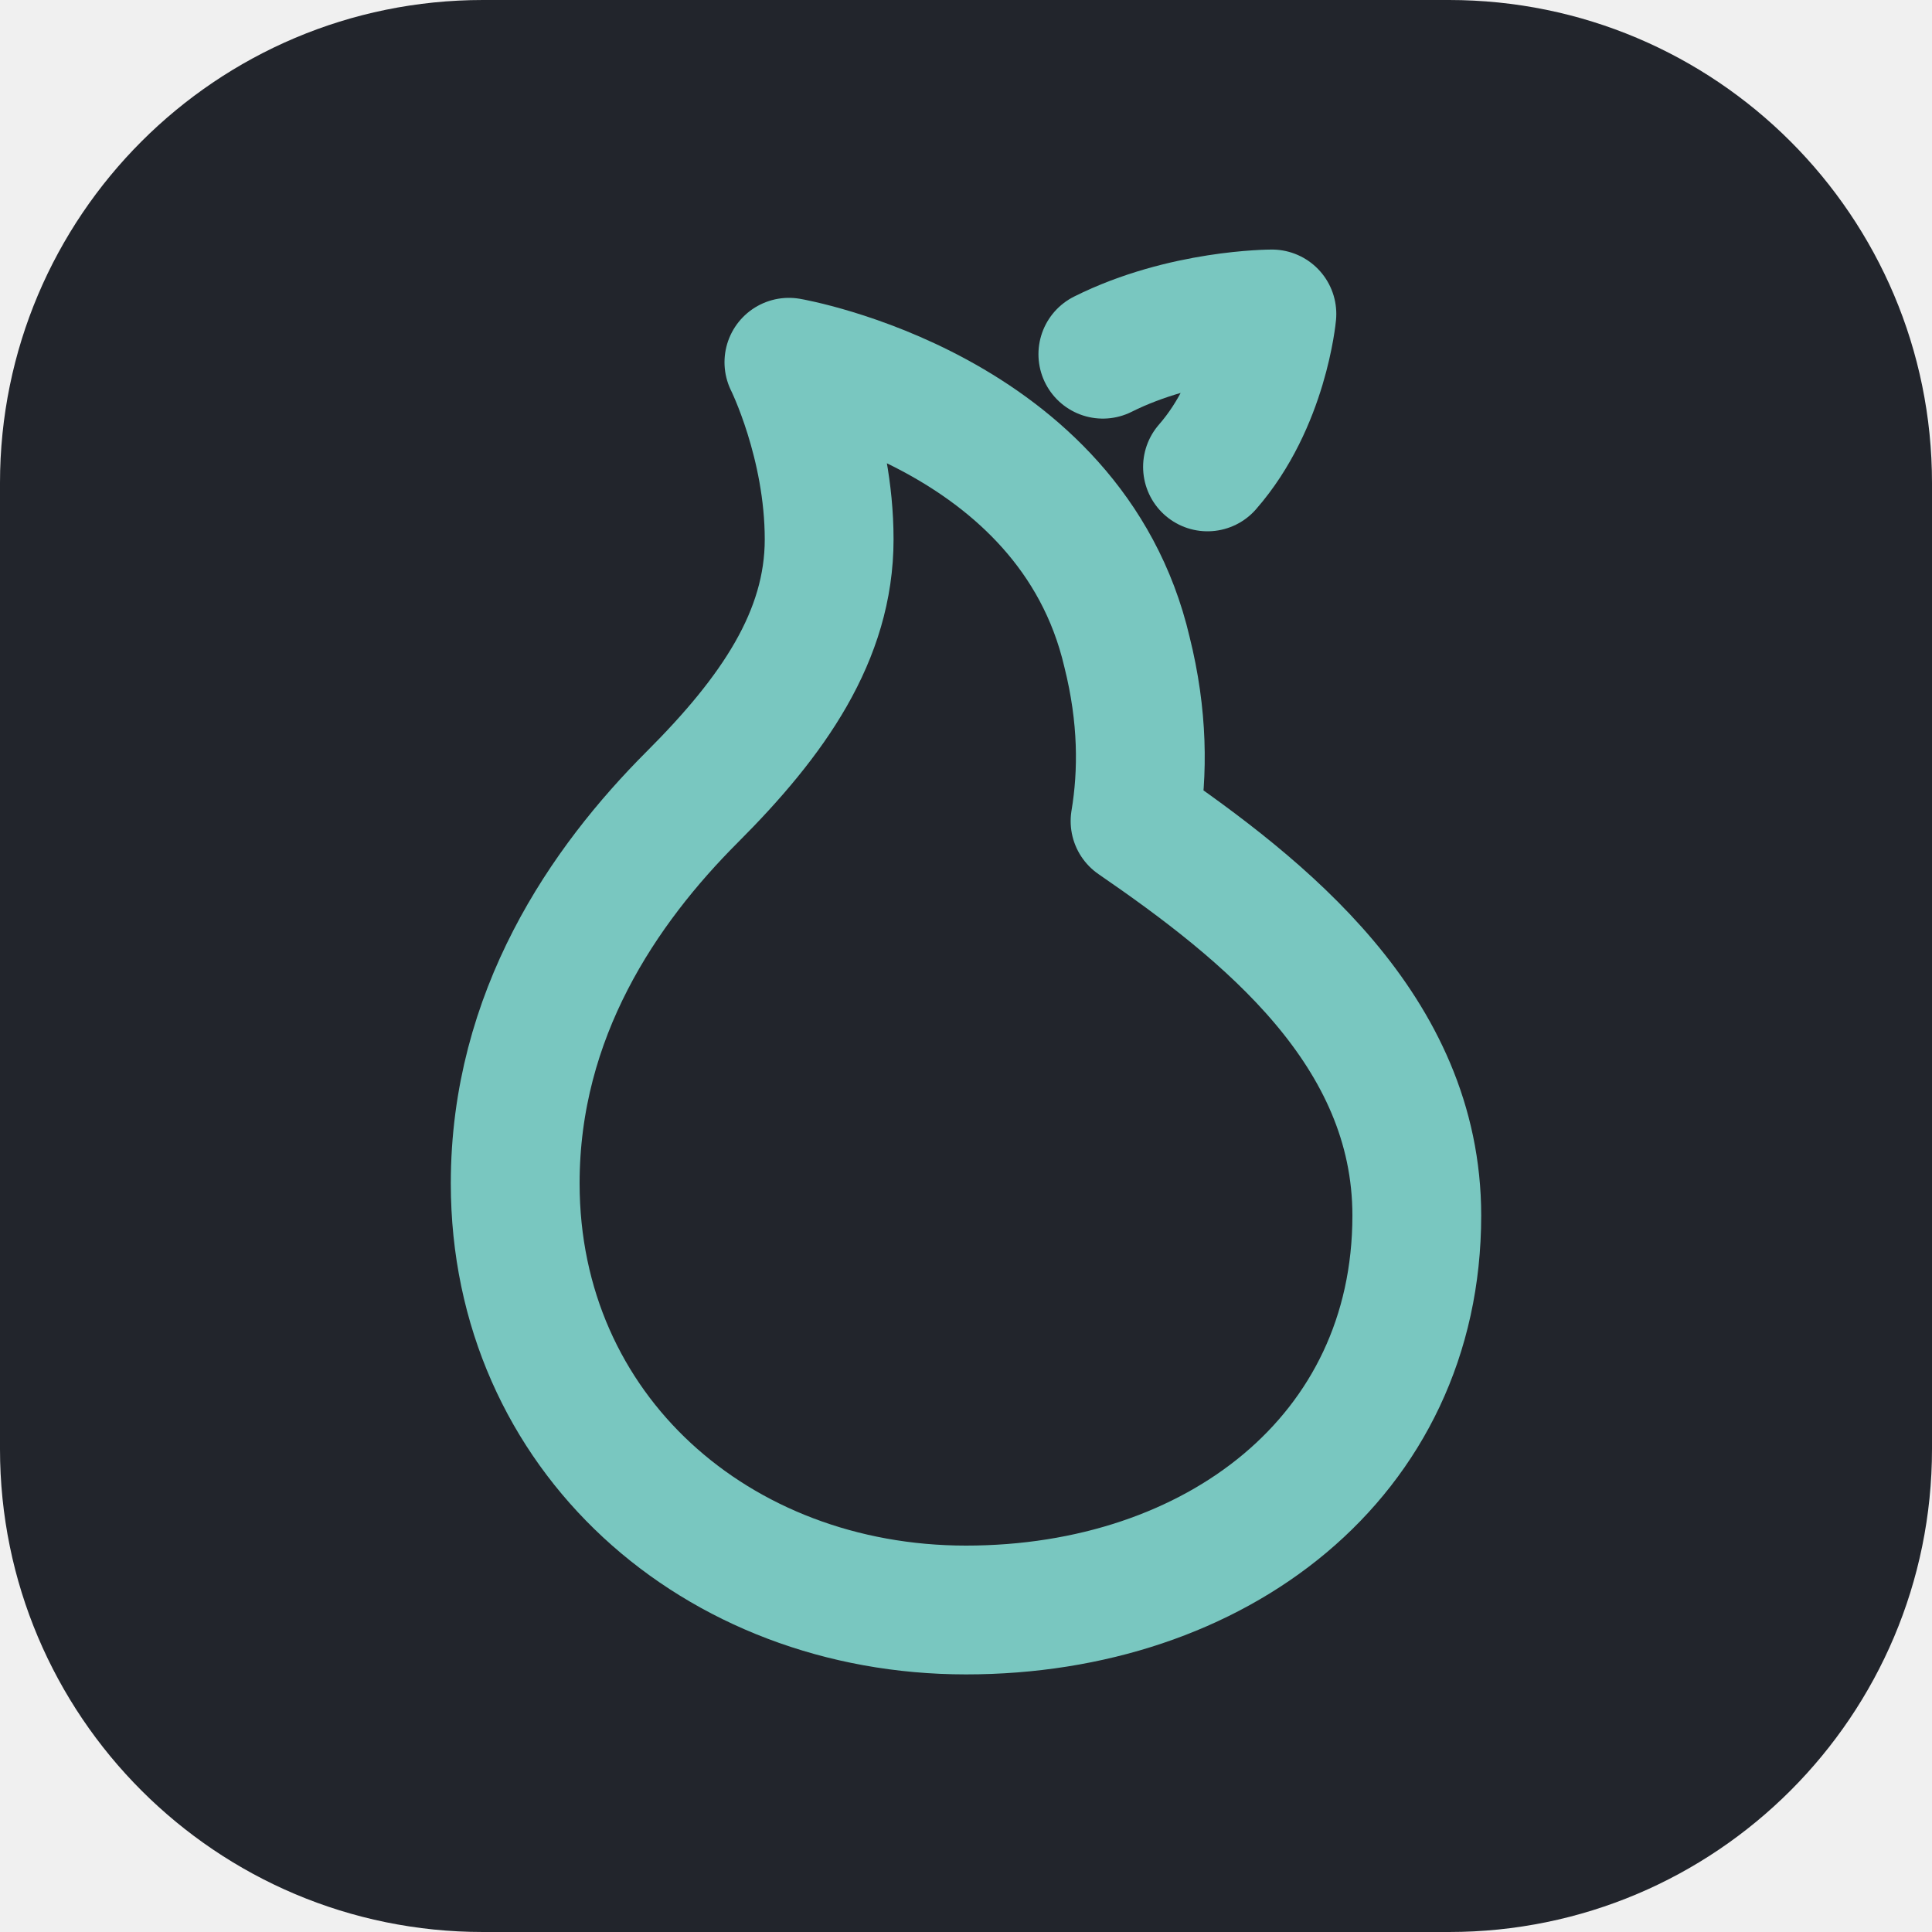
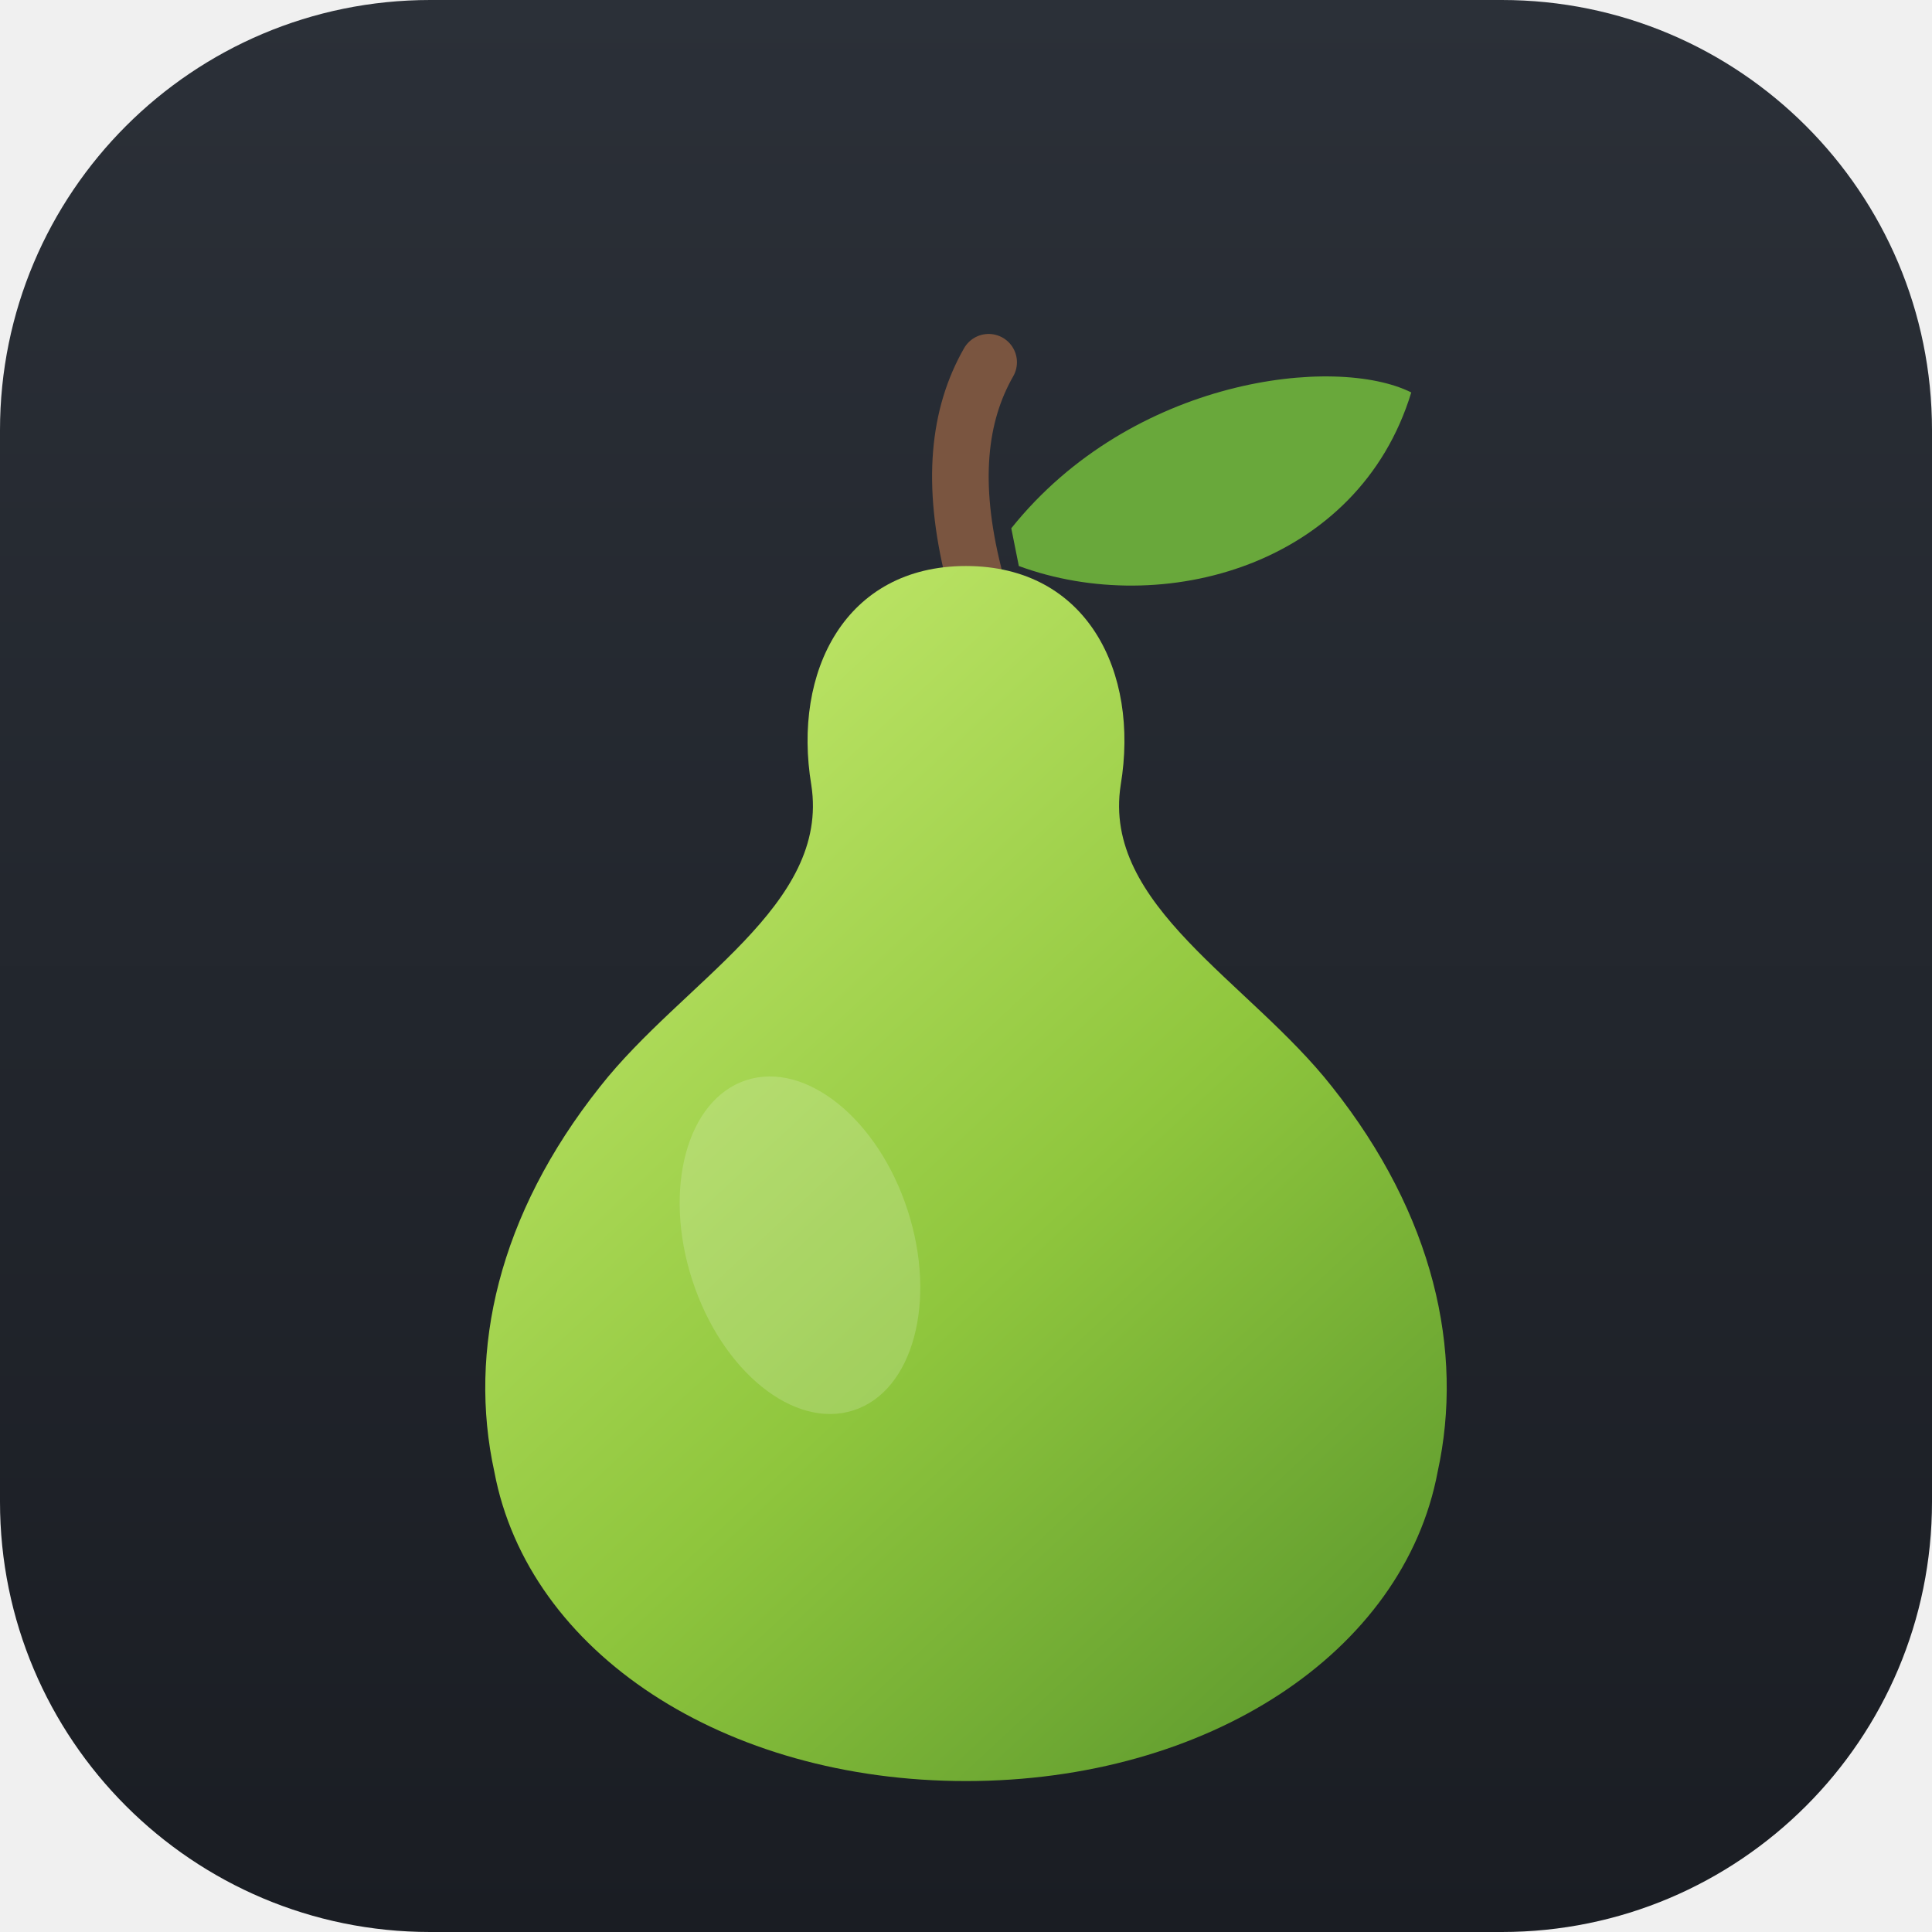
- <svg xmlns="http://www.w3.org/2000/svg" viewBox="0 0 24 24" fill="none" stroke="#79c7c0" stroke-width="1.6" stroke-linecap="round" stroke-linejoin="round">
-   <rect width="24" height="24" rx="6" fill="#22252c" stroke="none" />
-   <path d="M12 20c-3.1 0-5.6-2.2-5.6-5.3 0-2.1 1.1-3.7 2.2-4.8 1-1 1.7-2 1.7-3.2 0-1.2-.5-2.2-.5-2.2s3.5.6 4.2 3.6c.2.8.2 1.5.1 2.1 1.6 1.1 3.5 2.6 3.5 4.9 0 3-2.5 4.9-5.6 4.9Z" />
-   <path d="M13.7 4.4c1-.5 2.1-.5 2.1-.5s-.1 1.1-.8 1.9" />
+ <svg xmlns="http://www.w3.org/2000/svg" viewBox="0 0 512 512" width="512" height="512">
+   <defs>
+     <linearGradient id="bg" x1="0" y1="0" x2="0" y2="1">
+       <stop offset="0" stop-color="#2B3038" />
+       <stop offset="1" stop-color="#1A1D23" />
+     </linearGradient>
+     <linearGradient id="body" x1="0.15" y1="0.05" x2="0.85" y2="1">
+       <stop offset="0" stop-color="#C2E86B" />
+       <stop offset="0.55" stop-color="#8FC63D" />
+       <stop offset="1" stop-color="#5E9A2E" />
+     </linearGradient>
+   </defs>
+   <rect width="512" height="512" rx="114" fill="url(#bg)" />
+   <path d="M258 152 C 252 128, 254 110, 262 96" stroke="#7A5540" stroke-width="15" stroke-linecap="round" fill="none" />
+   <path d="M268 140 C 300 100, 354 94, 374 104 C 360 150, 308 164, 270 150 Z" fill="#69A83B" />
+   <path fill="url(#body)" d="     M 256 150     C 288 150, 302 178, 297 208     C 292 240, 331 260, 353 288     C 380 322, 388 358, 381 390     C 372 438, 320 472, 256 472     C 192 472, 140 438, 131 390     C 124 358, 132 322, 159 288     C 181 260, 220 240, 215 208     C 210 178, 224 150, 256 150     Z" />
+   <ellipse cx="212" cy="330" rx="30" ry="46" fill="#FFFFFF" opacity="0.17" transform="rotate(-18 212 330)" />
</svg>
